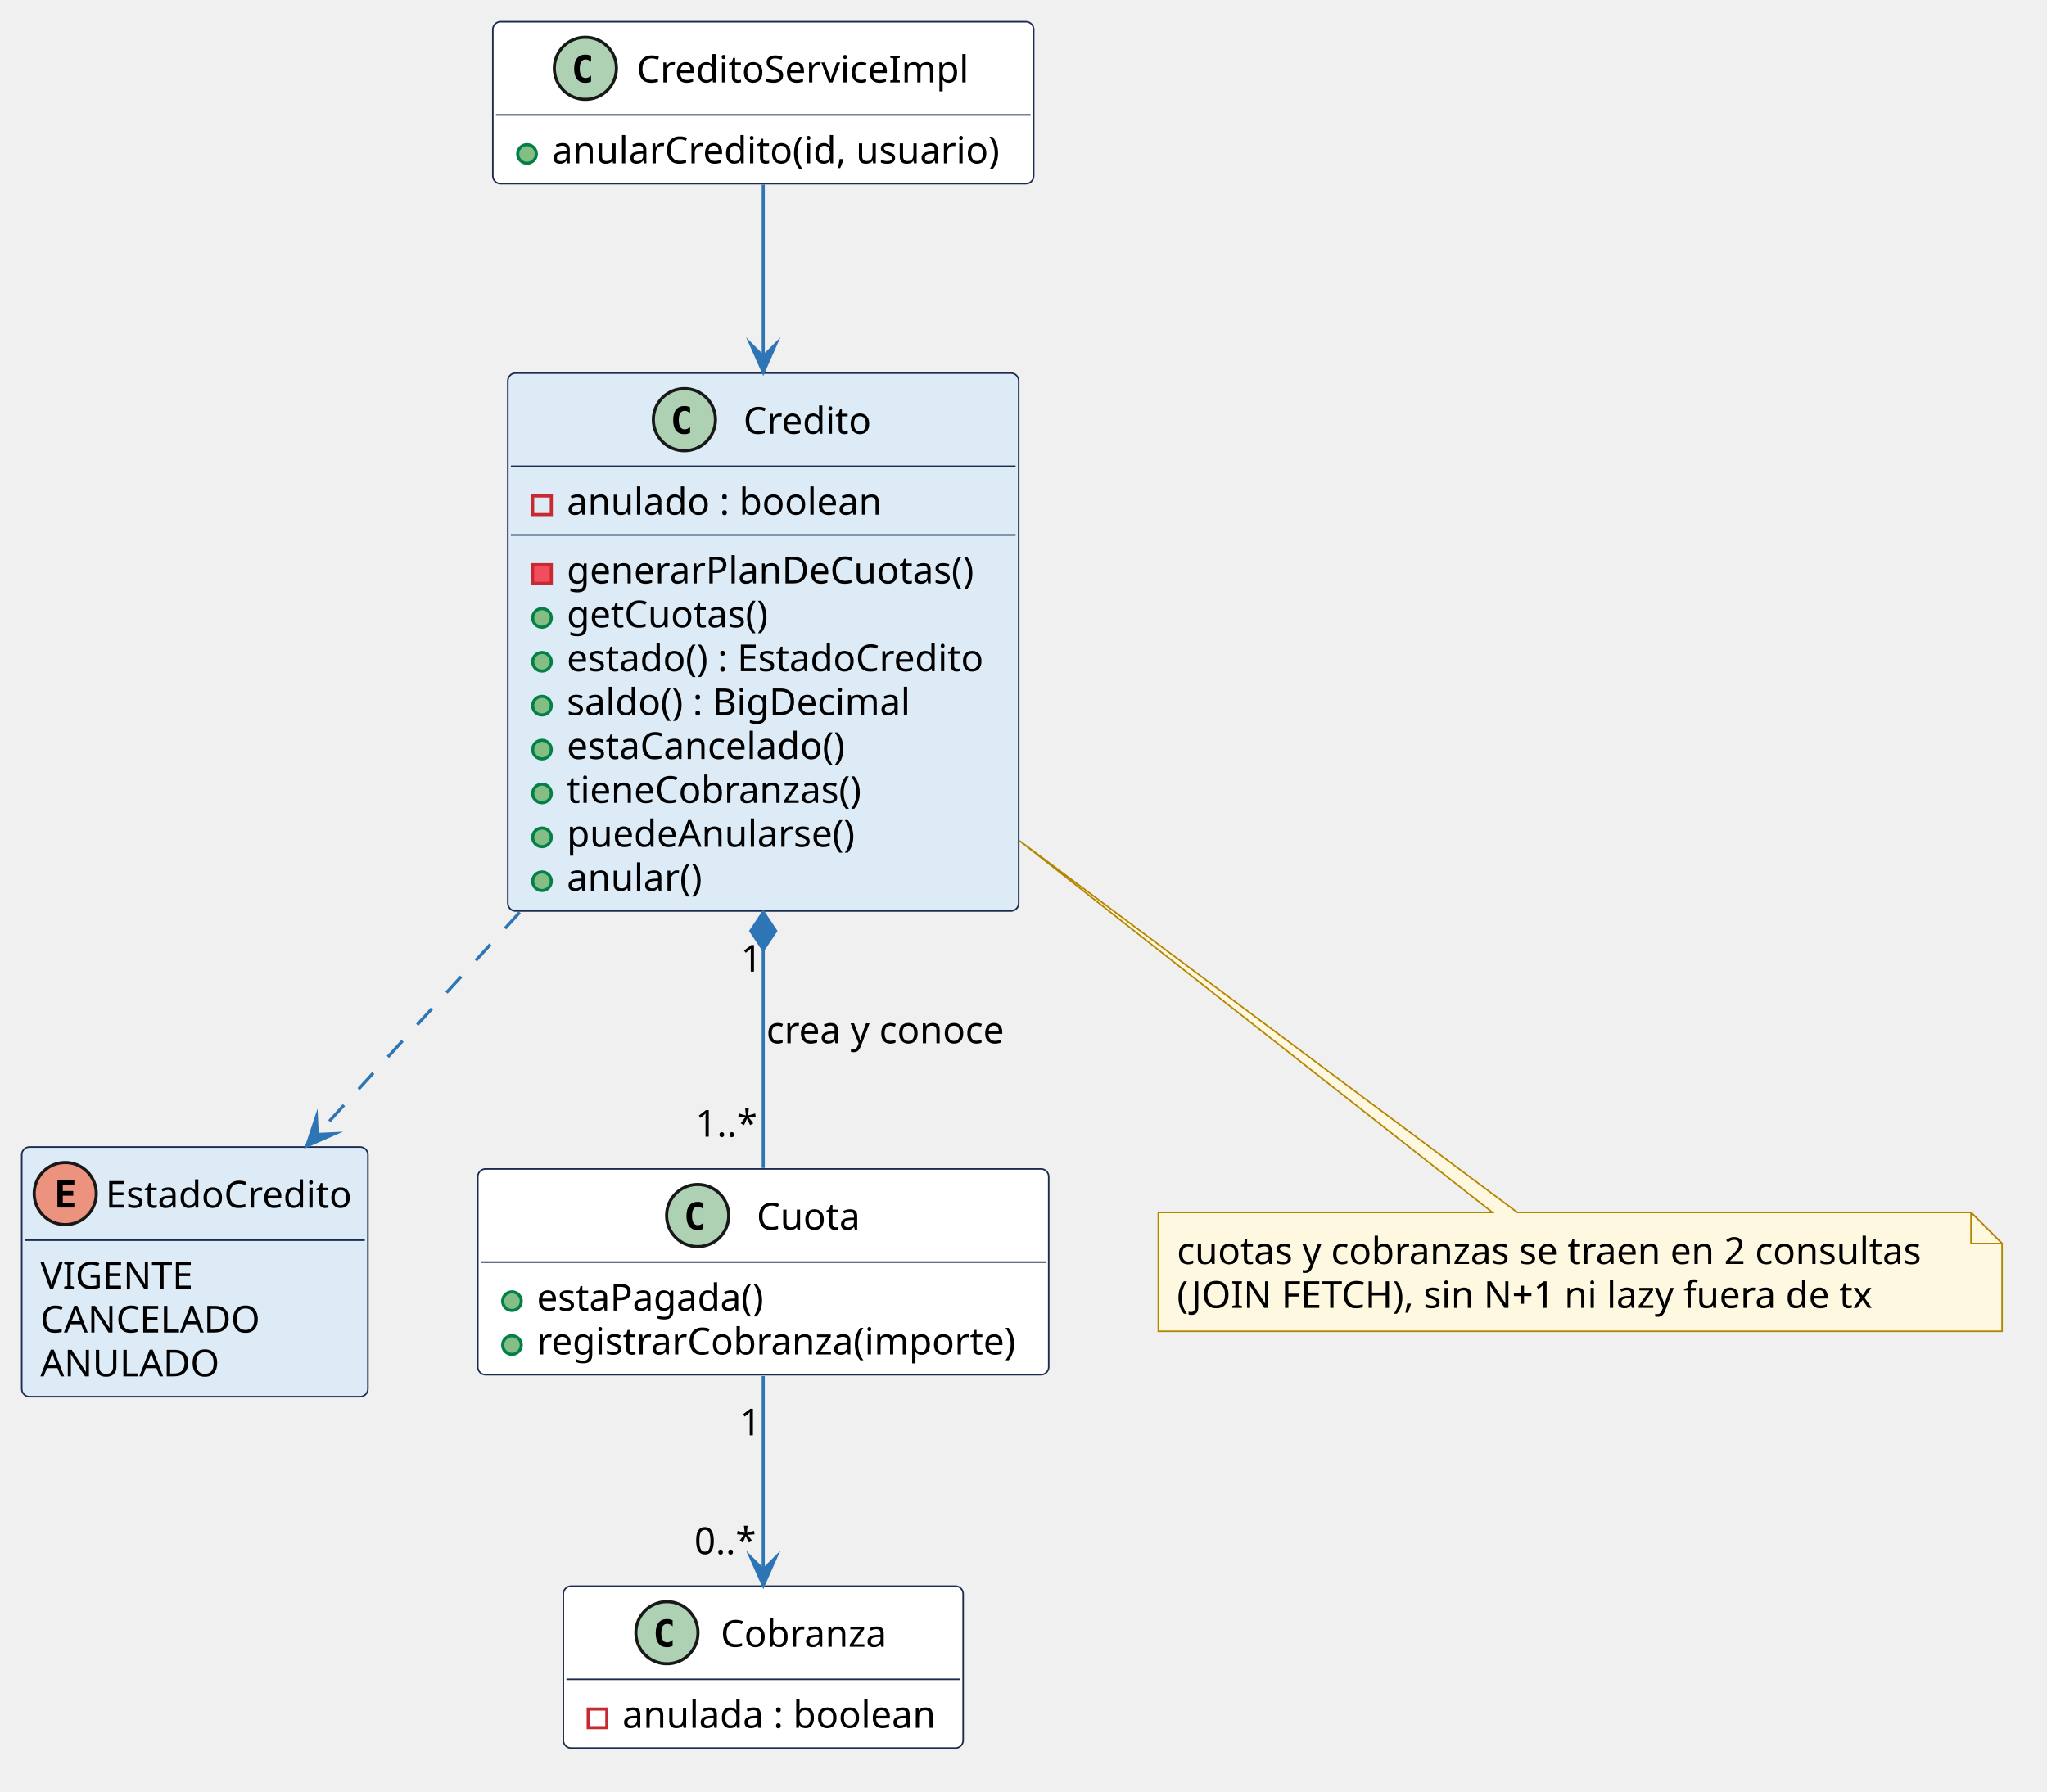
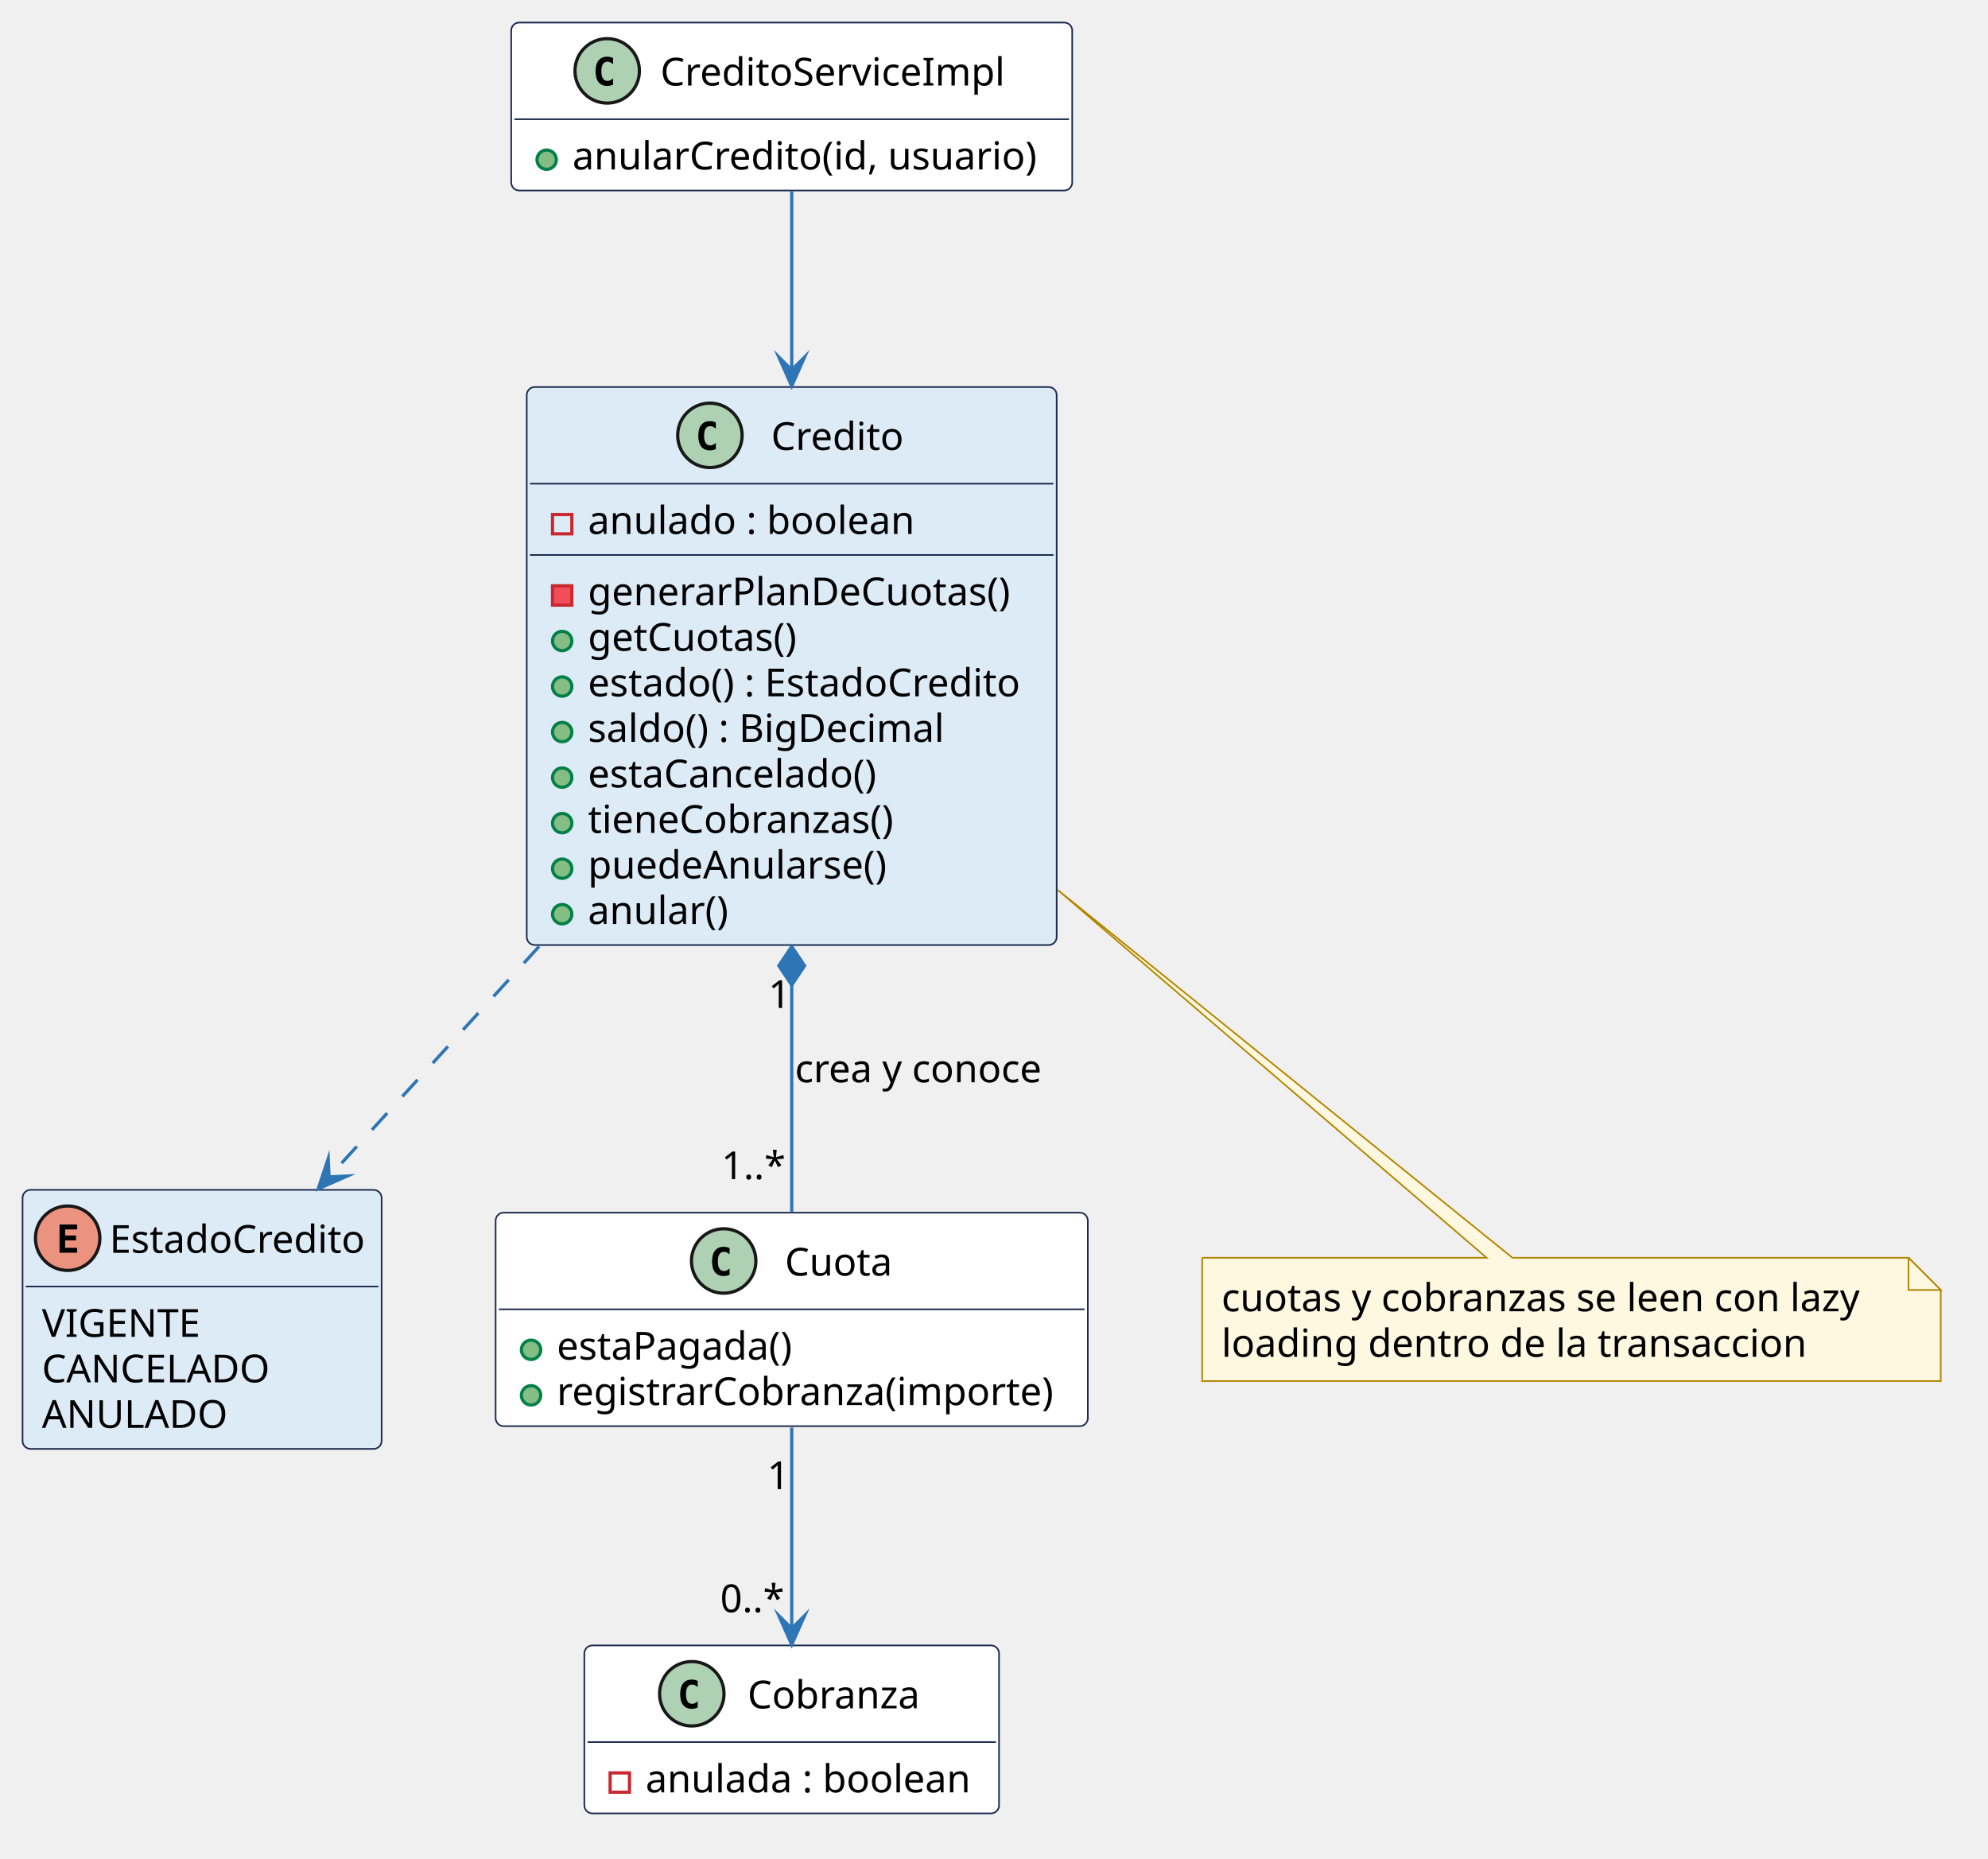
- <svg xmlns="http://www.w3.org/2000/svg" version="1.1" data-diagram-type="CLASS" style="width:659px;height:577px;background:#FFFFFF;" width="659px" height="577px" viewBox="0 0 659 577" zoomAndPan="magnify" preserveAspectRatio="none" contentStyleType="text/css">
+ <svg xmlns="http://www.w3.org/2000/svg" version="1.1" data-diagram-type="CLASS" style="width:617px;height:577px;background:#FFFFFF;" width="617px" height="577px" viewBox="0 0 617 577" zoomAndPan="magnify" preserveAspectRatio="none" contentStyleType="text/css">
  <defs />
  <g font-family="sans-serif" lengthAdjust="spacing">
    <g class="entity" data-qualified-name="EstadoCredito" id="ent0001" data-source-line="15">
      <rect x="7" y="369.33" width="111.439" height="80.398" fill="#DDEBF7" style="stroke:#1D2B4F;stroke-width:0.5;" rx="2.5" ry="2.5" />
      <ellipse cx="21" cy="384.33" rx="10" ry="10" fill="#EB937F" style="stroke:#181818;stroke-width:1;" />
      <path d="M23.934,388.83 L18.484,388.83 L18.484,380.082 L23.934,380.082 L23.934,381.605 L20.213,381.605 L20.213,383.492 L23.582,383.492 L23.582,385.016 L20.213,385.016 L20.213,387.307 L23.934,387.307 Z " fill="#000" />
      <text x="34" y="388.865" fill="#000" font-size="12" textLength="81.439" font-family="Calibri">EstadoCredito</text>
      <line x1="8" y1="399.33" x2="117.439" y2="399.33" style="stroke:#1D2B4F;stroke-width:0.5;" />
      <text x="13" y="414.932" fill="#000" font-size="12" textLength="49.436" font-family="Calibri">VIGENTE</text>
      <text x="13" y="429.064" fill="#000" font-size="12" textLength="73.242" font-family="Calibri">CANCELADO</text>
      <text x="13" y="443.197" fill="#000" font-size="12" textLength="58.447" font-family="Calibri">ANULADO</text>
    </g>
    <g class="entity" data-qualified-name="Credito" id="ent0002" data-source-line="20">
      <rect x="163.48" y="120.13" width="164.477" height="173.195" fill="#DDEBF7" style="stroke:#1D2B4F;stroke-width:0.5;" rx="2.5" ry="2.5" />
      <ellipse cx="220.329" cy="135.13" rx="10" ry="10" fill="#ADD1B2" style="stroke:#181818;stroke-width:1;" />
      <path d="M222.163,139.378 Q221.752,139.589 221.301,139.694 Q220.85,139.8 220.352,139.8 Q218.583,139.8 217.651,138.634 Q216.719,137.468 216.719,135.265 Q216.719,133.056 217.651,131.89 Q218.583,130.724 220.352,130.724 Q220.85,130.724 221.307,130.829 Q221.764,130.935 222.163,131.146 L222.163,133.068 Q221.717,132.657 221.298,132.467 Q220.879,132.276 220.434,132.276 Q219.485,132.276 219.001,133.029 Q218.518,133.782 218.518,135.265 Q218.518,136.741 219.001,137.494 Q219.485,138.247 220.434,138.247 Q220.879,138.247 221.298,138.057 Q221.717,137.866 222.163,137.456 Z " fill="#000" />
      <text x="239.329" y="139.665" fill="#000" font-size="12" textLength="42.779" font-family="Calibri">Credito</text>
      <line x1="164.48" y1="150.13" x2="326.957" y2="150.13" style="stroke:#1D2B4F;stroke-width:0.5;" />
      <g data-visibility-modifier="PRIVATE_FIELD">
        <rect x="171.48" y="159.696" width="6" height="6" fill="none" style="stroke:#C82930;stroke-width:1;" />
      </g>
      <text x="182.48" y="165.732" fill="#000" font-size="12" textLength="104.455" font-family="Calibri">anulado : boolean</text>
      <line x1="164.48" y1="172.263" x2="326.957" y2="172.263" style="stroke:#1D2B4F;stroke-width:0.5;" />
      <g data-visibility-modifier="PRIVATE_METHOD">
        <rect x="171.48" y="181.829" width="6" height="6" fill="#F24D5C" style="stroke:#C82930;stroke-width:1;" />
      </g>
      <text x="182.48" y="187.864" fill="#000" font-size="12" textLength="132.756" font-family="Calibri">generarPlanDeCuotas()</text>
      <g data-visibility-modifier="PUBLIC_METHOD">
        <ellipse cx="174.48" cy="198.962" rx="3" ry="3" fill="#84BE84" style="stroke:#038048;stroke-width:1;" />
      </g>
      <text x="182.48" y="201.997" fill="#000" font-size="12" textLength="66.814" font-family="Calibri">getCuotas()</text>
      <g data-visibility-modifier="PUBLIC_METHOD">
        <ellipse cx="174.48" cy="213.095" rx="3" ry="3" fill="#84BE84" style="stroke:#038048;stroke-width:1;" />
      </g>
      <text x="182.48" y="216.13" fill="#000" font-size="12" textLength="139.477" font-family="Calibri">estado() : EstadoCredito</text>
      <g data-visibility-modifier="PUBLIC_METHOD">
        <ellipse cx="174.48" cy="227.228" rx="3" ry="3" fill="#84BE84" style="stroke:#038048;stroke-width:1;" />
      </g>
      <text x="182.48" y="230.263" fill="#000" font-size="12" textLength="114.773" font-family="Calibri">saldo() : BigDecimal</text>
      <g data-visibility-modifier="PUBLIC_METHOD">
        <ellipse cx="174.48" cy="241.36" rx="3" ry="3" fill="#84BE84" style="stroke:#038048;stroke-width:1;" />
      </g>
      <text x="182.48" y="244.396" fill="#000" font-size="12" textLength="91.951" font-family="Calibri">estaCancelado()</text>
      <g data-visibility-modifier="PUBLIC_METHOD">
        <ellipse cx="174.48" cy="255.493" rx="3" ry="3" fill="#84BE84" style="stroke:#038048;stroke-width:1;" />
      </g>
      <text x="182.48" y="258.528" fill="#000" font-size="12" textLength="98.414" font-family="Calibri">tieneCobranzas()</text>
      <g data-visibility-modifier="PUBLIC_METHOD">
        <ellipse cx="174.48" cy="269.626" rx="3" ry="3" fill="#84BE84" style="stroke:#038048;stroke-width:1;" />
      </g>
      <text x="182.48" y="272.661" fill="#000" font-size="12" textLength="94.711" font-family="Calibri">puedeAnularse()</text>
      <g data-visibility-modifier="PUBLIC_METHOD">
        <ellipse cx="174.48" cy="283.759" rx="3" ry="3" fill="#84BE84" style="stroke:#038048;stroke-width:1;" />
      </g>
      <text x="182.48" y="286.794" fill="#000" font-size="12" textLength="44.332" font-family="Calibri">anular()</text>
    </g>
    <g class="entity" data-qualified-name="Cuota" id="ent0003" data-source-line="31">
      <rect x="153.82" y="376.4" width="183.801" height="66.266" fill="#FFF" style="stroke:#1D2B4F;stroke-width:0.5;" rx="2.5" ry="2.5" />
      <ellipse cx="224.602" cy="391.4" rx="10" ry="10" fill="#ADD1B2" style="stroke:#181818;stroke-width:1;" />
      <path d="M226.436,395.648 Q226.026,395.859 225.575,395.964 Q225.124,396.07 224.626,396.07 Q222.856,396.07 221.924,394.904 Q220.993,393.738 220.993,391.535 Q220.993,389.326 221.924,388.16 Q222.856,386.994 224.626,386.994 Q225.124,386.994 225.581,387.099 Q226.038,387.205 226.436,387.416 L226.436,389.338 Q225.991,388.927 225.572,388.737 Q225.153,388.546 224.708,388.546 Q223.758,388.546 223.275,389.299 Q222.792,390.052 222.792,391.535 Q222.792,393.011 223.275,393.764 Q223.758,394.517 224.708,394.517 Q225.153,394.517 225.572,394.327 Q225.991,394.136 226.436,393.726 Z " fill="#000" />
      <text x="243.602" y="395.935" fill="#000" font-size="12" textLength="34.236" font-family="Calibri">Cuota</text>
      <line x1="154.82" y1="406.4" x2="336.621" y2="406.4" style="stroke:#1D2B4F;stroke-width:0.5;" />
      <g data-visibility-modifier="PUBLIC_METHOD">
        <ellipse cx="164.82" cy="418.966" rx="3" ry="3" fill="#84BE84" style="stroke:#038048;stroke-width:1;" />
      </g>
      <text x="172.82" y="422.002" fill="#000" font-size="12" textLength="73.271" font-family="Calibri">estaPagada()</text>
      <g data-visibility-modifier="PUBLIC_METHOD">
        <ellipse cx="164.82" cy="433.099" rx="3" ry="3" fill="#84BE84" style="stroke:#038048;stroke-width:1;" />
      </g>
      <text x="172.82" y="436.134" fill="#000" font-size="12" textLength="158.801" font-family="Calibri">registrarCobranza(importe)</text>
    </g>
    <g class="entity" data-qualified-name="Cobranza" id="ent0004" data-source-line="35">
      <rect x="181.36" y="510.73" width="128.711" height="52.133" fill="#FFF" style="stroke:#1D2B4F;stroke-width:0.5;" rx="2.5" ry="2.5" />
      <ellipse cx="214.707" cy="525.73" rx="10" ry="10" fill="#ADD1B2" style="stroke:#181818;stroke-width:1;" />
      <path d="M216.541,529.978 Q216.131,530.189 215.68,530.294 Q215.229,530.4 214.731,530.4 Q212.961,530.4 212.03,529.234 Q211.098,528.068 211.098,525.865 Q211.098,523.656 212.03,522.49 Q212.961,521.324 214.731,521.324 Q215.229,521.324 215.686,521.429 Q216.143,521.535 216.541,521.746 L216.541,523.668 Q216.096,523.257 215.677,523.067 Q215.258,522.876 214.813,522.876 Q213.864,522.876 213.38,523.629 Q212.897,524.382 212.897,525.865 Q212.897,527.341 213.38,528.094 Q213.864,528.847 214.813,528.847 Q215.258,528.847 215.677,528.657 Q216.096,528.466 216.541,528.056 Z " fill="#000" />
      <text x="232.007" y="530.265" fill="#000" font-size="12" textLength="55.717" font-family="Calibri">Cobranza</text>
      <line x1="182.36" y1="540.73" x2="309.071" y2="540.73" style="stroke:#1D2B4F;stroke-width:0.5;" />
      <g data-visibility-modifier="PRIVATE_FIELD">
        <rect x="189.36" y="550.296" width="6" height="6" fill="none" style="stroke:#C82930;stroke-width:1;" />
      </g>
      <text x="200.36" y="556.332" fill="#000" font-size="12" textLength="103.711" font-family="Calibri">anulada : boolean</text>
    </g>
    <g class="entity" data-qualified-name="CreditoServiceImpl" id="ent0005" data-source-line="38">
      <rect x="158.66" y="7" width="174.115" height="52.133" fill="#FFF" style="stroke:#1D2B4F;stroke-width:0.5;" rx="2.5" ry="2.5" />
      <ellipse cx="188.448" cy="22" rx="10" ry="10" fill="#ADD1B2" style="stroke:#181818;stroke-width:1;" />
      <path d="M190.282,26.248 Q189.872,26.459 189.42,26.564 Q188.969,26.67 188.471,26.67 Q186.702,26.67 185.77,25.504 Q184.838,24.338 184.838,22.135 Q184.838,19.926 185.77,18.76 Q186.702,17.594 188.471,17.594 Q188.969,17.594 189.426,17.699 Q189.883,17.805 190.282,18.016 L190.282,19.938 Q189.836,19.527 189.418,19.337 Q188.999,19.146 188.553,19.146 Q187.604,19.146 187.121,19.899 Q186.637,20.652 186.637,22.135 Q186.637,23.611 187.121,24.364 Q187.604,25.117 188.553,25.117 Q188.999,25.117 189.418,24.927 Q189.836,24.736 190.282,24.326 Z " fill="#000" />
      <text x="204.956" y="26.535" fill="#000" font-size="12" textLength="109.031" font-family="Calibri">CreditoServiceImpl</text>
      <line x1="159.66" y1="37" x2="331.775" y2="37" style="stroke:#1D2B4F;stroke-width:0.5;" />
      <g data-visibility-modifier="PUBLIC_METHOD">
        <ellipse cx="169.66" cy="49.566" rx="3" ry="3" fill="#84BE84" style="stroke:#038048;stroke-width:1;" />
      </g>
      <text x="177.66" y="52.602" fill="#000" font-size="12" textLength="149.115" font-family="Calibri">anularCredito(id, usuario)</text>
    </g>
    <g class="entity" data-qualified-name="GMN10" id="ent0011" data-source-line="46">
-       <path d="M372.9,390.4 L372.9,428.666 A0,0 0 0 0 372.9,428.666 L644.535,428.666 A0,0 0 0 0 644.535,428.666 L644.535,400.4 L634.535,390.4 L488.48,390.4 L328.21,270.71 L480.48,390.4 L372.9,390.4 A0,0 0 0 0 372.9,390.4" style="stroke:#B38600;stroke-width:0.5;" fill="#FFF8E1" />
-       <path d="M634.535,390.4 L634.535,400.4 L644.535,400.4 L634.535,390.4" style="stroke:#B38600;stroke-width:0.5;" fill="#FFF8E1" />
-       <text x="378.9" y="407.002" fill="#000" font-size="12" textLength="250.635" font-family="Calibri">cuotas y cobranzas se traen en 2 consultas</text>
-       <text x="378.9" y="421.134" fill="#000" font-size="12" textLength="238.354" font-family="Calibri">(JOIN FETCH), sin N+1 ni lazy fuera de tx</text>
+       <path d="M373.11,390.4 L373.11,428.666 A0,0 0 0 0 373.11,428.666 L602.335,428.666 A0,0 0 0 0 602.335,428.666 L602.335,400.4 L592.335,390.4 L469.4,390.4 L328.33,276.27 L461.4,390.4 L373.11,390.4 A0,0 0 0 0 373.11,390.4" style="stroke:#B38600;stroke-width:0.5;" fill="#FFF8E1" />
+       <path d="M592.335,390.4 L592.335,400.4 L602.335,400.4 L592.335,390.4" style="stroke:#B38600;stroke-width:0.5;" fill="#FFF8E1" />
+       <text x="379.11" y="407.002" fill="#000" font-size="12" textLength="208.225" font-family="Calibri">cuotas y cobranzas se leen con lazy</text>
+       <text x="379.11" y="421.134" fill="#000" font-size="12" textLength="188.191" font-family="Calibri">loading dentro de la transaccion</text>
    </g>
    <g class="link" data-entity-1="ent0005" data-entity-2="ent0002" id="lnk6" data-source-line="41" data-link-type="dependency">
      <path d="M245.72,59.4 C245.72,75.62 245.72,92.72 245.72,114.83" style="stroke:#2E75B6;stroke-width:1;" fill="none" id="CreditoServiceImpl-to-Credito" codeLine="41" />
      <polygon points="245.72,119.83,249.72,110.83,245.72,114.83,241.72,110.83,245.72,119.83" fill="#2E75B6" style="stroke:#2E75B6;stroke-width:1;stroke-linejoin:miter;stroke-miterlimit:10;" />
    </g>
    <g class="link" data-entity-1="ent0002" data-entity-2="ent0003" id="lnk7" data-source-line="42" data-link-type="composition">
      <path d="M245.72,305.76 C245.72,334.93 245.72,353.74 245.72,376.09" style="stroke:#2E75B6;stroke-width:1;" fill="none" id="Credito-backto-Cuota" codeLine="42" />
      <polygon points="245.72,293.76,241.72,299.76,245.72,305.76,249.72,299.76,245.72,293.76" fill="#2E75B6" style="stroke:#2E75B6;stroke-width:1;stroke-linejoin:miter;stroke-miterlimit:10;" />
      <text x="246.72" y="335.932" fill="#000" font-size="12" textLength="79.4" font-family="Calibri">crea y conoce</text>
      <text x="238.465" y="312.86" fill="#000" font-size="12" font-family="Calibri">1</text>
      <text x="223.906" y="365.995" fill="#000" font-size="12" textLength="20.965" font-family="Calibri">1..*</text>
    </g>
    <g class="link" data-entity-1="ent0003" data-entity-2="ent0004" id="lnk8" data-source-line="43" data-link-type="dependency">
      <path d="M245.72,443.11 C245.72,464.14 245.72,486.08 245.72,505.49" style="stroke:#2E75B6;stroke-width:1;" fill="none" id="Cuota-to-Cobranza" codeLine="43" />
      <polygon points="245.72,510.49,249.72,501.49,245.72,505.49,241.72,501.49,245.72,510.49" fill="#2E75B6" style="stroke:#2E75B6;stroke-width:1;stroke-linejoin:miter;stroke-miterlimit:10;" />
      <text x="238.129" y="462.205" fill="#000" font-size="12" font-family="Calibri">1</text>
      <text x="223.52" y="500.405" fill="#000" font-size="12" textLength="20.965" font-family="Calibri">0..*</text>
    </g>
    <g class="link" data-entity-1="ent0002" data-entity-2="ent0001" id="lnk9" data-source-line="44" data-link-type="dependency">
      <path d="M167.31,293.76 C143.45,319.95 121.737,343.763 102.127,365.293" style="stroke:#2E75B6;stroke-width:1;stroke-dasharray:7,7;" fill="none" id="Credito-to-EstadoCredito" codeLine="44" />
      <polygon points="98.76,368.99,107.778,365.03,102.127,365.293,101.863,359.643,98.76,368.99" fill="#2E75B6" style="stroke:#2E75B6;stroke-width:1;stroke-linejoin:miter;stroke-miterlimit:10;" />
    </g>
  </g>
</svg>
